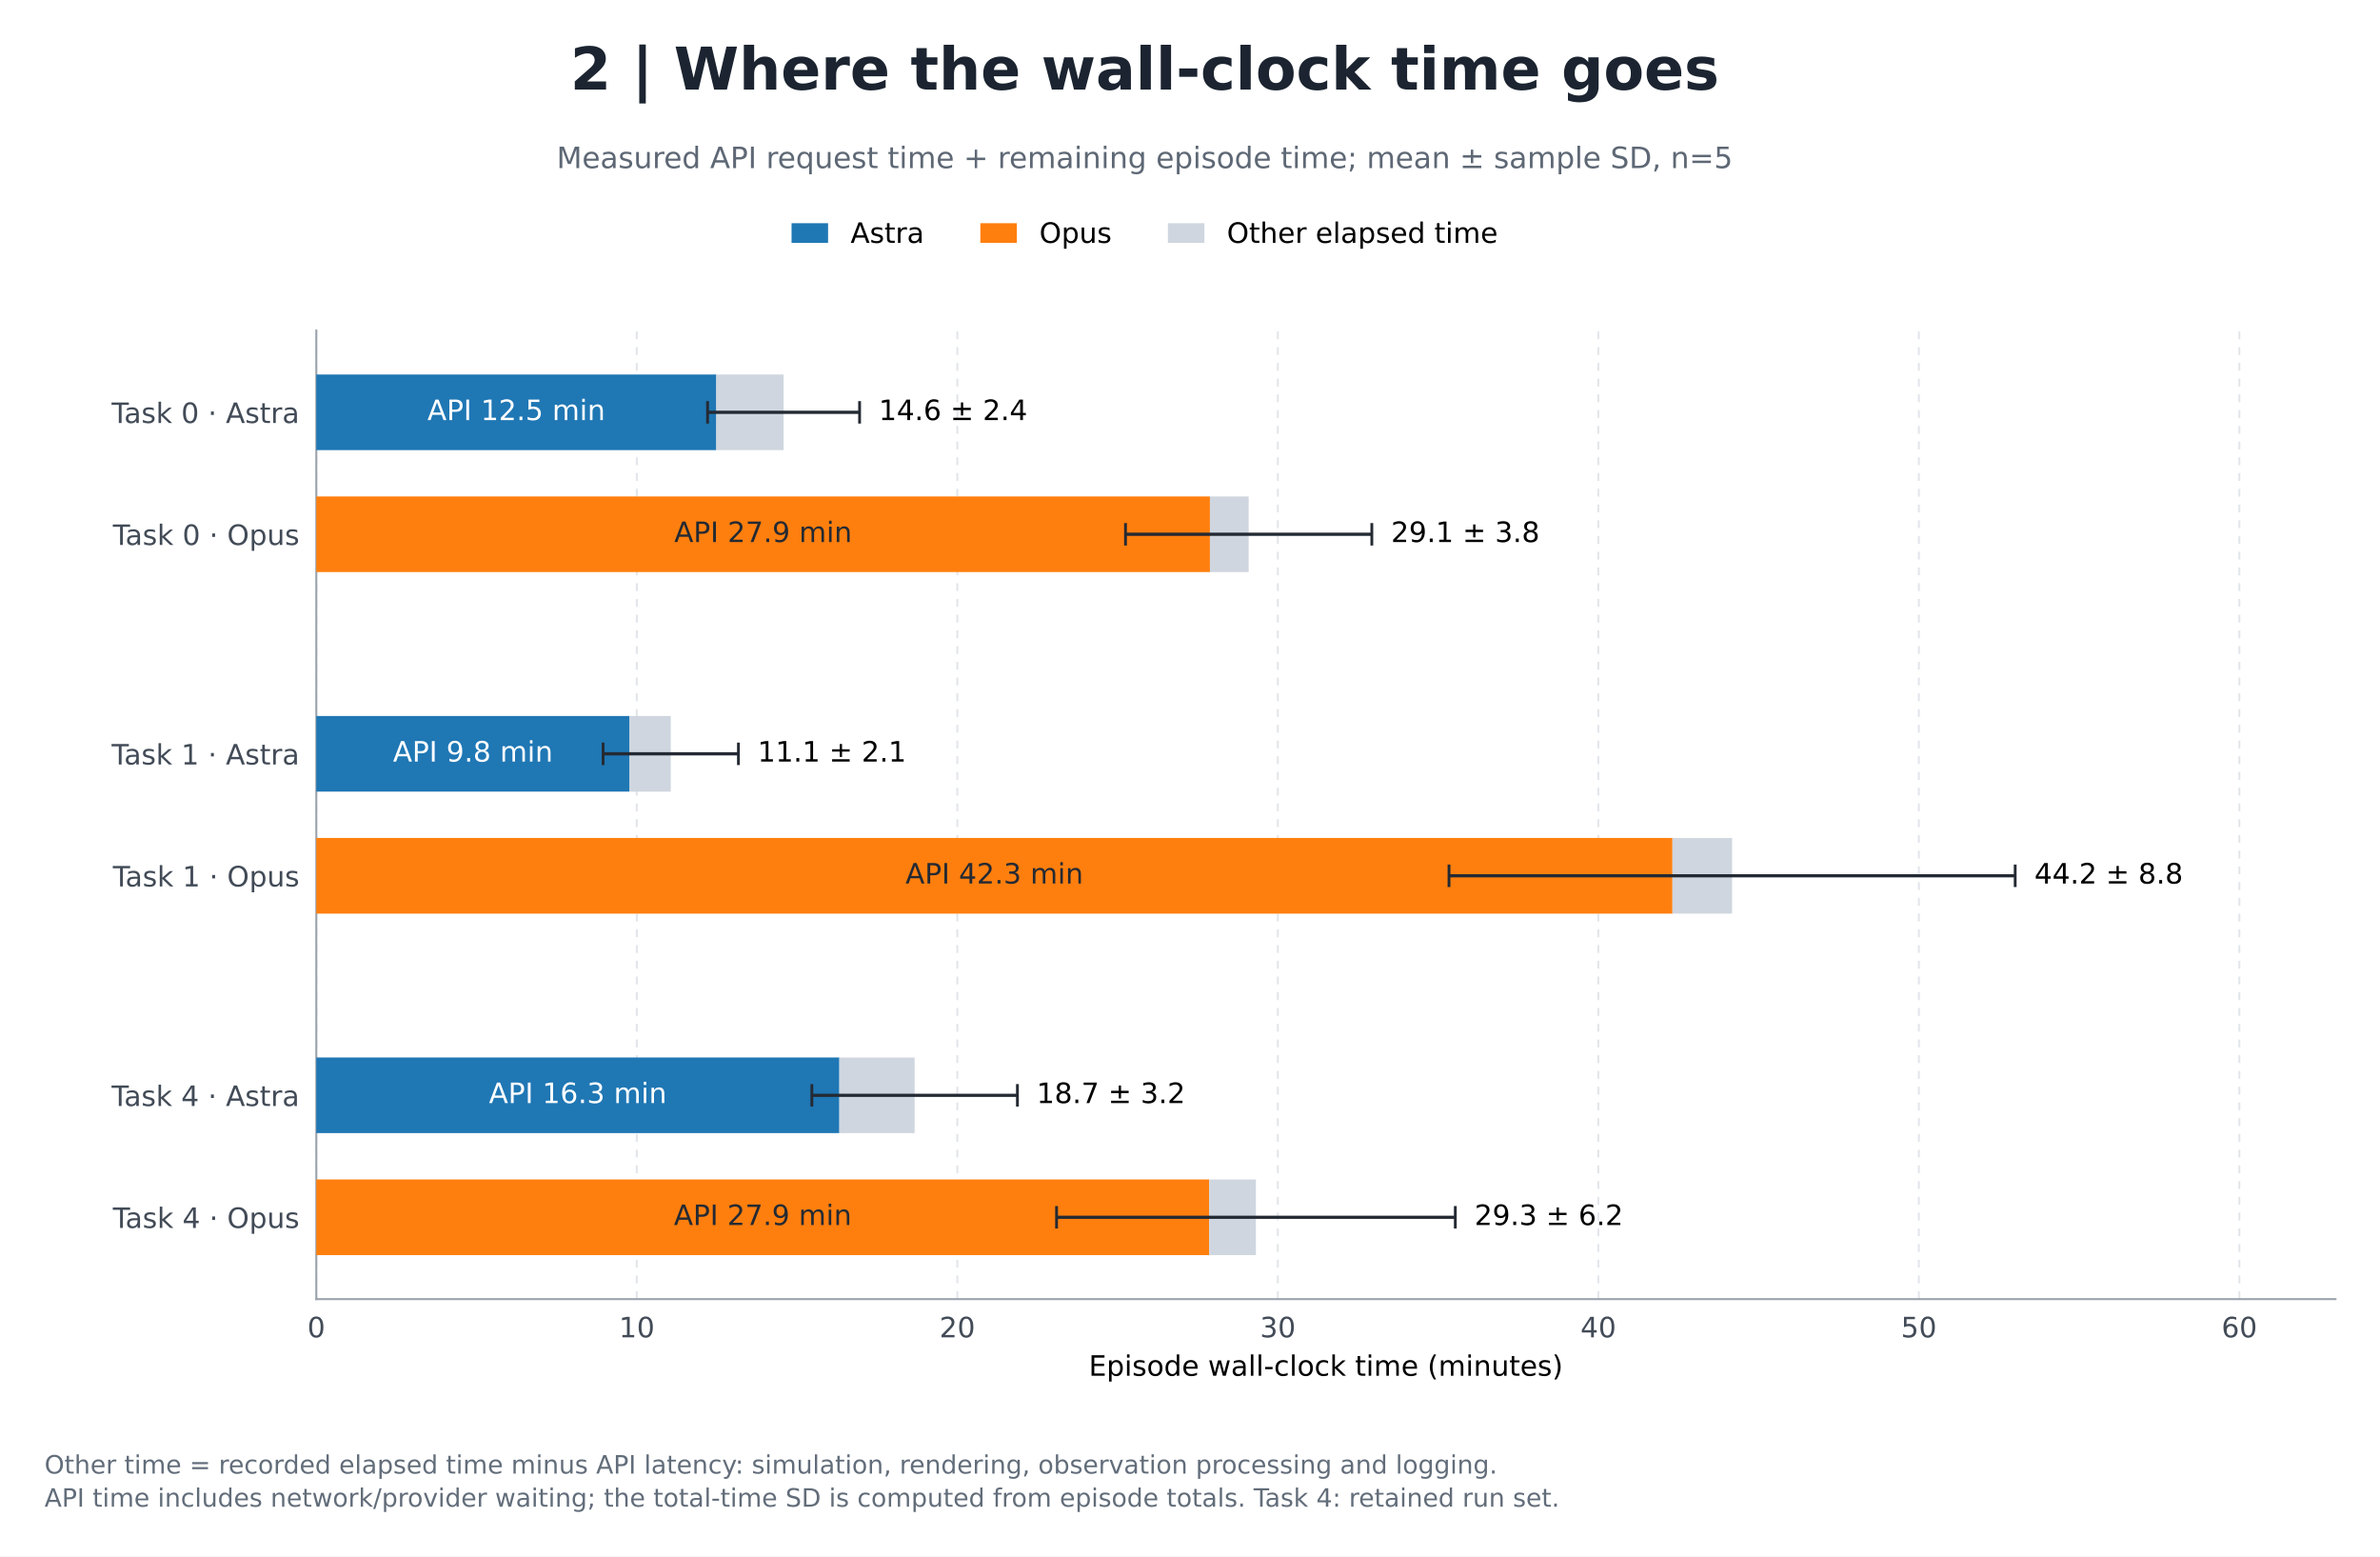
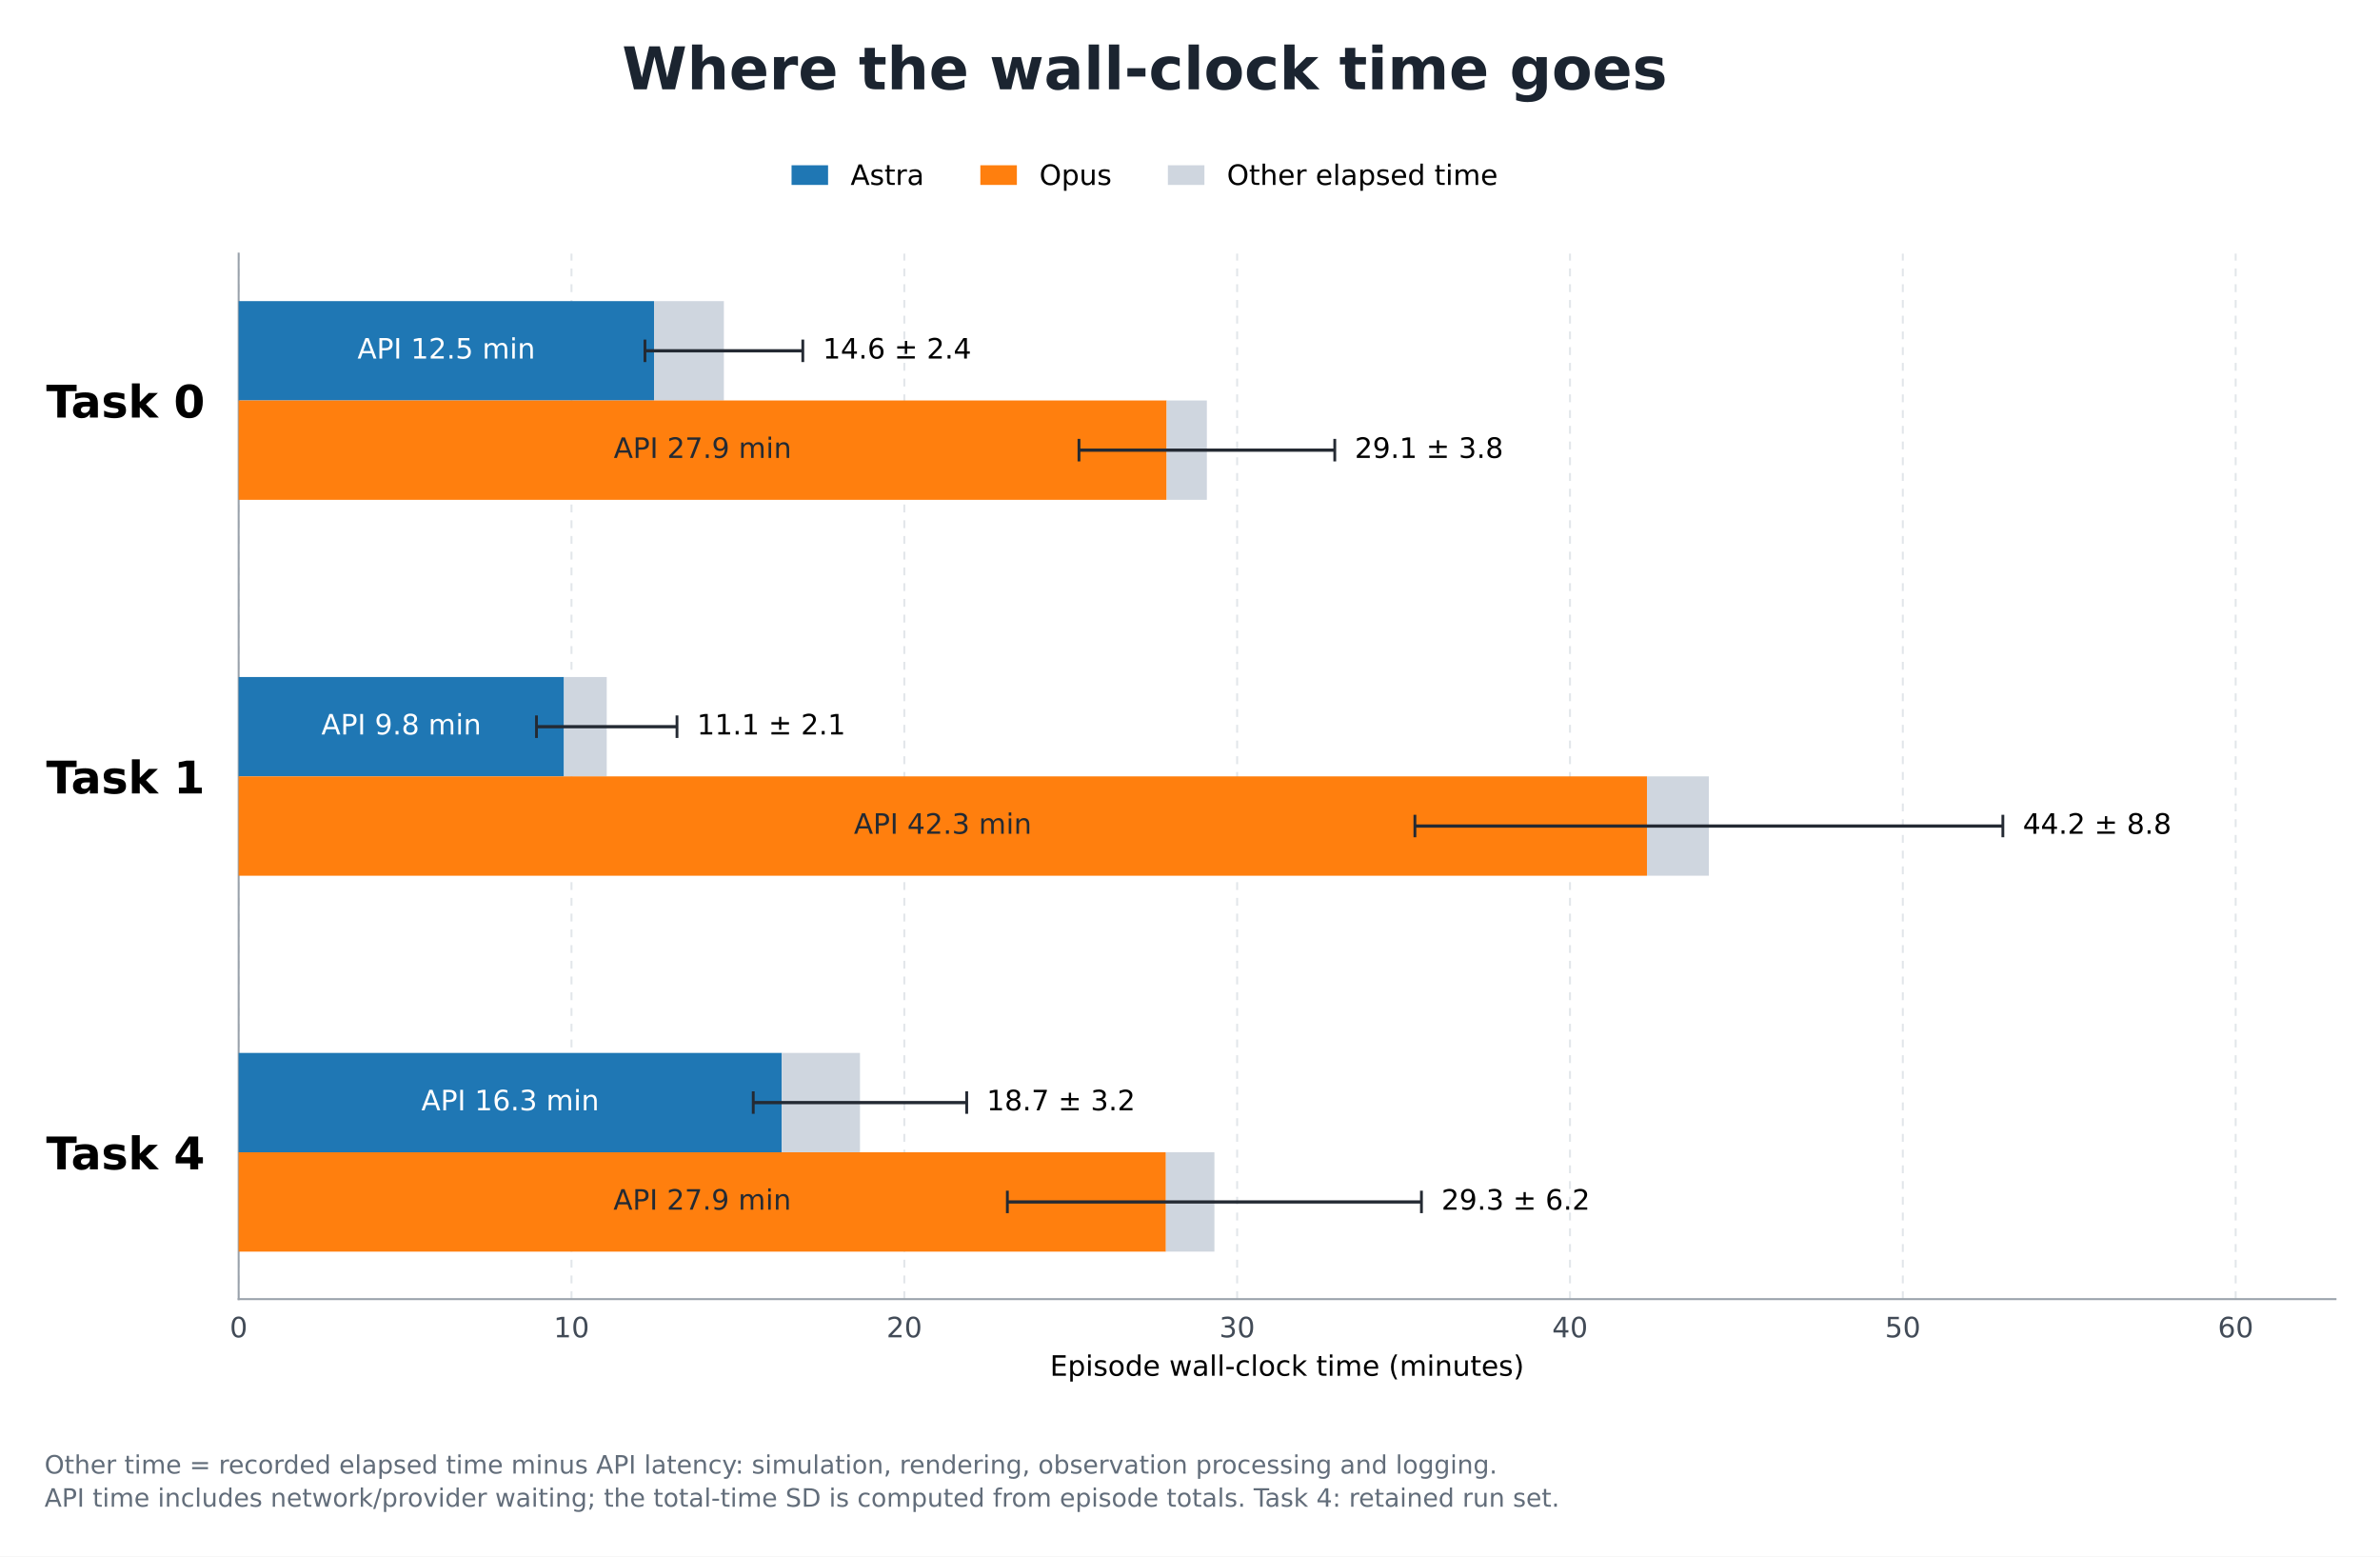
<svg xmlns="http://www.w3.org/2000/svg" xmlns:xlink="http://www.w3.org/1999/xlink" width="847.296pt" height="553.939pt" viewBox="0 0 847.296 553.939" version="1.1">
  <defs>
    <style type="text/css">*{stroke-linejoin: round; stroke-linecap: butt}</style>
  </defs>
  <g id="figure_1">
    <g id="patch_1">
-       <path d="M 0 553.939  L 847.296 553.939  L 847.296 0  L 0 0  z " style="fill: #ffffff" />
+       <path d="M 0 553.939 L 847.296 553.939 L 847.296 0 L 0 0 z " style="fill: #ffffff" />
    </g>
    <g id="axes_1">
      <g id="patch_2">
-         <path d="M 112.608 462.355  L 831.456 462.355  L 831.456 117.619  L 112.608 117.619  z " style="fill: #ffffff" />
+         <path d="M 84.96 462.355 L 831.456 462.355 L 831.456 90.259 L 84.96 90.259 z " style="fill: #ffffff" />
      </g>
      <g id="matplotlib.axis_1">
        <g id="xtick_1">
          <g id="line2d_1">
-             <path d="M 112.608 462.355  L 112.608 117.619  " clip-path="url(#p3dbb428a9f)" style="fill: none; stroke-dasharray: 2.8,2.8; stroke-dashoffset: 0; stroke: #e2e6ea; stroke-width: 0.7" />
+             <path d="M 84.96 462.355 L 84.96 90.259 " clip-path="url(#pb395e98ba4)" style="fill: none; stroke-dasharray: 2.8,2.8; stroke-dashoffset: 0; stroke: #e2e6ea; stroke-width: 0.7" />
          </g>
          <g id="line2d_2" />
          <g id="text_1">
-             <text style="fill: #424b57; font: 10px 'DejaVu Sans'; text-anchor: middle" x="112.608" y="475.954" transform="rotate(-0, 112.608, 475.9536)">0</text>
+             <text style="fill: #424b57; font: 10px 'DejaVu Sans'; text-anchor: middle" x="84.96" y="475.954" transform="rotate(-0, 84.96, 475.9536)">0</text>
          </g>
        </g>
        <g id="xtick_2">
          <g id="line2d_3">
-             <path d="M 226.711 462.355  L 226.711 117.619  " clip-path="url(#p3dbb428a9f)" style="fill: none; stroke-dasharray: 2.8,2.8; stroke-dashoffset: 0; stroke: #e2e6ea; stroke-width: 0.7" />
+             <path d="M 203.451 462.355 L 203.451 90.259 " clip-path="url(#pb395e98ba4)" style="fill: none; stroke-dasharray: 2.8,2.8; stroke-dashoffset: 0; stroke: #e2e6ea; stroke-width: 0.7" />
          </g>
          <g id="line2d_4" />
          <g id="text_2">
-             <text style="fill: #424b57; font: 10px 'DejaVu Sans'; text-anchor: middle" x="226.711" y="475.954" transform="rotate(-0, 226.7109, 475.9536)">10</text>
+             <text style="fill: #424b57; font: 10px 'DejaVu Sans'; text-anchor: middle" x="203.451" y="475.954" transform="rotate(-0, 203.4514, 475.9536)">10</text>
          </g>
        </g>
        <g id="xtick_3">
          <g id="line2d_5">
-             <path d="M 340.814 462.355  L 340.814 117.619  " clip-path="url(#p3dbb428a9f)" style="fill: none; stroke-dasharray: 2.8,2.8; stroke-dashoffset: 0; stroke: #e2e6ea; stroke-width: 0.7" />
+             <path d="M 321.943 462.355 L 321.943 90.259 " clip-path="url(#pb395e98ba4)" style="fill: none; stroke-dasharray: 2.8,2.8; stroke-dashoffset: 0; stroke: #e2e6ea; stroke-width: 0.7" />
          </g>
          <g id="line2d_6" />
          <g id="text_3">
-             <text style="fill: #424b57; font: 10px 'DejaVu Sans'; text-anchor: middle" x="340.814" y="475.954" transform="rotate(-0, 340.8137, 475.9536)">20</text>
+             <text style="fill: #424b57; font: 10px 'DejaVu Sans'; text-anchor: middle" x="321.943" y="475.954" transform="rotate(-0, 321.9429, 475.9536)">20</text>
          </g>
        </g>
        <g id="xtick_4">
          <g id="line2d_7">
-             <path d="M 454.917 462.355  L 454.917 117.619  " clip-path="url(#p3dbb428a9f)" style="fill: none; stroke-dasharray: 2.8,2.8; stroke-dashoffset: 0; stroke: #e2e6ea; stroke-width: 0.7" />
+             <path d="M 440.434 462.355 L 440.434 90.259 " clip-path="url(#pb395e98ba4)" style="fill: none; stroke-dasharray: 2.8,2.8; stroke-dashoffset: 0; stroke: #e2e6ea; stroke-width: 0.7" />
          </g>
          <g id="line2d_8" />
          <g id="text_4">
-             <text style="fill: #424b57; font: 10px 'DejaVu Sans'; text-anchor: middle" x="454.917" y="475.954" transform="rotate(-0, 454.9166, 475.9536)">30</text>
+             <text style="fill: #424b57; font: 10px 'DejaVu Sans'; text-anchor: middle" x="440.434" y="475.954" transform="rotate(-0, 440.4343, 475.9536)">30</text>
          </g>
        </g>
        <g id="xtick_5">
          <g id="line2d_9">
-             <path d="M 569.019 462.355  L 569.019 117.619  " clip-path="url(#p3dbb428a9f)" style="fill: none; stroke-dasharray: 2.8,2.8; stroke-dashoffset: 0; stroke: #e2e6ea; stroke-width: 0.7" />
+             <path d="M 558.926 462.355 L 558.926 90.259 " clip-path="url(#pb395e98ba4)" style="fill: none; stroke-dasharray: 2.8,2.8; stroke-dashoffset: 0; stroke: #e2e6ea; stroke-width: 0.7" />
          </g>
          <g id="line2d_10" />
          <g id="text_5">
-             <text style="fill: #424b57; font: 10px 'DejaVu Sans'; text-anchor: middle" x="569.019" y="475.954" transform="rotate(-0, 569.0194, 475.9536)">40</text>
+             <text style="fill: #424b57; font: 10px 'DejaVu Sans'; text-anchor: middle" x="558.926" y="475.954" transform="rotate(-0, 558.9257, 475.9536)">40</text>
          </g>
        </g>
        <g id="xtick_6">
          <g id="line2d_11">
-             <path d="M 683.122 462.355  L 683.122 117.619  " clip-path="url(#p3dbb428a9f)" style="fill: none; stroke-dasharray: 2.8,2.8; stroke-dashoffset: 0; stroke: #e2e6ea; stroke-width: 0.7" />
+             <path d="M 677.417 462.355 L 677.417 90.259 " clip-path="url(#pb395e98ba4)" style="fill: none; stroke-dasharray: 2.8,2.8; stroke-dashoffset: 0; stroke: #e2e6ea; stroke-width: 0.7" />
          </g>
          <g id="line2d_12" />
          <g id="text_6">
-             <text style="fill: #424b57; font: 10px 'DejaVu Sans'; text-anchor: middle" x="683.122" y="475.954" transform="rotate(-0, 683.1223, 475.9536)">50</text>
+             <text style="fill: #424b57; font: 10px 'DejaVu Sans'; text-anchor: middle" x="677.417" y="475.954" transform="rotate(-0, 677.4171, 475.9536)">50</text>
          </g>
        </g>
        <g id="xtick_7">
          <g id="line2d_13">
-             <path d="M 797.225 462.355  L 797.225 117.619  " clip-path="url(#p3dbb428a9f)" style="fill: none; stroke-dasharray: 2.8,2.8; stroke-dashoffset: 0; stroke: #e2e6ea; stroke-width: 0.7" />
+             <path d="M 795.909 462.355 L 795.909 90.259 " clip-path="url(#pb395e98ba4)" style="fill: none; stroke-dasharray: 2.8,2.8; stroke-dashoffset: 0; stroke: #e2e6ea; stroke-width: 0.7" />
          </g>
          <g id="line2d_14" />
          <g id="text_7">
-             <text style="fill: #424b57; font: 10px 'DejaVu Sans'; text-anchor: middle" x="797.225" y="475.954" transform="rotate(-0, 797.2251, 475.9536)">60</text>
+             <text style="fill: #424b57; font: 10px 'DejaVu Sans'; text-anchor: middle" x="795.909" y="475.954" transform="rotate(-0, 795.9086, 475.9536)">60</text>
          </g>
        </g>
        <g id="text_8">
-           <text style="font: 10px 'DejaVu Sans'; text-anchor: middle" x="472.032" y="489.632" transform="rotate(-0, 472.032, 489.6318)">Episode wall-clock time (minutes)</text>
+           <text style="font: 10px 'DejaVu Sans'; text-anchor: middle" x="458.208" y="489.632" transform="rotate(-0, 458.208, 489.6318)">Episode wall-clock time (minutes)</text>
        </g>
      </g>
      <g id="matplotlib.axis_2">
        <g id="ytick_1">
          <g id="line2d_15" />
          <g id="text_9">
-             <text style="fill: #424b57; font: 10px 'DejaVu Sans'; text-anchor: end" x="106.608" y="150.544" transform="rotate(-0, 106.608, 150.5443)">Task 0  ·  Astra</text>
+             <text style="font: 600 16px 'DejaVu Sans'; text-anchor: end" x="72.96" y="148.607" transform="rotate(-0, 72.96, 148.6072)">Task 0</text>
          </g>
        </g>
        <g id="ytick_2">
          <g id="line2d_16" />
          <g id="text_10">
-             <text style="fill: #424b57; font: 10px 'DejaVu Sans'; text-anchor: end" x="106.608" y="193.951" transform="rotate(-0, 106.608, 193.951)">Task 0  ·  Opus</text>
+             <text style="font: 600 16px 'DejaVu Sans'; text-anchor: end" x="72.96" y="282.386" transform="rotate(-0, 72.96, 282.3859)">Task 1</text>
          </g>
        </g>
        <g id="ytick_3">
          <g id="line2d_17" />
          <g id="text_11">
-             <text style="fill: #424b57; font: 10px 'DejaVu Sans'; text-anchor: end" x="106.608" y="272.083" transform="rotate(-0, 106.608, 272.0831)">Task 1  ·  Astra</text>
-           </g>
-         </g>
-         <g id="ytick_4">
-           <g id="line2d_18" />
-           <g id="text_12">
-             <text style="fill: #424b57; font: 10px 'DejaVu Sans'; text-anchor: end" x="106.608" y="315.49" transform="rotate(-0, 106.608, 315.4898)">Task 1  ·  Opus</text>
-           </g>
-         </g>
-         <g id="ytick_5">
-           <g id="line2d_19" />
-           <g id="text_13">
-             <text style="fill: #424b57; font: 10px 'DejaVu Sans'; text-anchor: end" x="106.608" y="393.622" transform="rotate(-0, 106.608, 393.6218)">Task 4  ·  Astra</text>
-           </g>
-         </g>
-         <g id="ytick_6">
-           <g id="line2d_20" />
-           <g id="text_14">
-             <text style="fill: #424b57; font: 10px 'DejaVu Sans'; text-anchor: end" x="106.608" y="437.029" transform="rotate(-0, 106.608, 437.0285)">Task 4  ·  Opus</text>
+             <text style="font: 600 16px 'DejaVu Sans'; text-anchor: end" x="72.96" y="416.165" transform="rotate(-0, 72.96, 416.1647)">Task 4</text>
          </g>
        </g>
      </g>
      <g id="patch_3">
-         <path d="M 112.608 462.355  L 112.608 117.619  " style="fill: none; stroke: #9aa2ab; stroke-width: 0.7; stroke-linejoin: miter; stroke-linecap: square" />
+         <path d="M 84.96 462.355 L 84.96 90.259 " style="fill: none; stroke: #9aa2ab; stroke-width: 0.7; stroke-linejoin: miter; stroke-linecap: square" />
      </g>
      <g id="patch_4">
-         <path d="M 112.608 462.355  L 831.456 462.355  " style="fill: none; stroke: #9aa2ab; stroke-width: 0.7; stroke-linejoin: miter; stroke-linecap: square" />
+         <path d="M 84.96 462.355 L 831.456 462.355 " style="fill: none; stroke: #9aa2ab; stroke-width: 0.7; stroke-linejoin: miter; stroke-linecap: square" />
      </g>
      <g id="patch_5">
-         <path d="M 112.608 133.289  L 255.015 133.289  L 255.015 160.201  L 112.608 160.201  z " clip-path="url(#p3dbb428a9f)" style="fill: #1f77b4" />
+         <path d="M 84.96 107.173 L 232.844 107.173 L 232.844 142.528 L 84.96 142.528 z " clip-path="url(#pb395e98ba4)" style="fill: #1f77b4" />
      </g>
      <g id="patch_6">
-         <path d="M 255.015 133.289  L 278.958 133.289  L 278.958 160.201  L 255.015 160.201  z " clip-path="url(#p3dbb428a9f)" style="fill: #cfd6df" />
+         <path d="M 232.844 107.173 L 257.708 107.173 L 257.708 142.528 L 232.844 142.528 z " clip-path="url(#pb395e98ba4)" style="fill: #cfd6df" />
+       </g>
+       <g id="text_12">
+         <text style="fill: #ffffff; font: 10px 'DejaVu Sans'; text-anchor: middle" x="158.902" y="127.61" transform="rotate(-0, 158.9021, 127.6099)">API 12.5 min</text>
+       </g>
+       <g id="text_13">
+         <text style="font: 10px 'DejaVu Sans'; text-anchor: start" x="292.916" y="127.61" transform="rotate(-0, 292.9161, 127.6099)">14.6 ± 2.4</text>
+       </g>
+       <g id="patch_7">
+         <path d="M 84.96 142.528 L 415.336 142.528 L 415.336 177.884 L 84.96 177.884 z " clip-path="url(#pb395e98ba4)" style="fill: #ff7f0e" />
+       </g>
+       <g id="patch_8">
+         <path d="M 415.336 142.528 L 429.655 142.528 L 429.655 177.884 L 415.336 177.884 z " clip-path="url(#pb395e98ba4)" style="fill: #cfd6df" />
+       </g>
+       <g id="text_14">
+         <text style="fill: #242a33; font: 10px 'DejaVu Sans'; text-anchor: middle" x="250.148" y="162.966" transform="rotate(-0, 250.1482, 162.9657)">API 27.9 min</text>
      </g>
      <g id="text_15">
-         <text style="fill: #ffffff; font: 10px 'DejaVu Sans'; text-anchor: middle" x="183.811" y="149.504" transform="rotate(-0, 183.8115, 149.5045)">API 12.5 min</text>
+         <text style="font: 10px 'DejaVu Sans'; text-anchor: start" x="482.295" y="162.966" transform="rotate(-0, 482.2952, 162.9657)">29.1 ± 3.8</text>
+       </g>
+       <g id="patch_9">
+         <path d="M 84.96 240.951 L 200.779 240.951 L 200.779 276.307 L 84.96 276.307 z " clip-path="url(#pb395e98ba4)" style="fill: #1f77b4" />
+       </g>
+       <g id="patch_10">
+         <path d="M 200.779 240.951 L 216.002 240.951 L 216.002 276.307 L 200.779 276.307 z " clip-path="url(#pb395e98ba4)" style="fill: #cfd6df" />
      </g>
      <g id="text_16">
-         <text style="font: 10px 'DejaVu Sans'; text-anchor: start" x="312.862" y="149.504" transform="rotate(-0, 312.862, 149.5045)">14.6 ± 2.4</text>
-       </g>
-       <g id="patch_7">
-         <path d="M 112.608 176.696  L 430.748 176.696  L 430.748 203.608  L 112.608 203.608  z " clip-path="url(#p3dbb428a9f)" style="fill: #ff7f0e" />
-       </g>
-       <g id="patch_8">
-         <path d="M 430.748 176.696  L 444.536 176.696  L 444.536 203.608  L 430.748 203.608  z " clip-path="url(#p3dbb428a9f)" style="fill: #cfd6df" />
+         <text style="fill: #ffffff; font: 10px 'DejaVu Sans'; text-anchor: middle" x="142.87" y="261.389" transform="rotate(-0, 142.8697, 261.3887)">API 9.8 min</text>
      </g>
      <g id="text_17">
-         <text style="fill: #242a33; font: 10px 'DejaVu Sans'; text-anchor: middle" x="271.678" y="192.911" transform="rotate(-0, 271.6781, 192.9112)">API 27.9 min</text>
+         <text style="font: 10px 'DejaVu Sans'; text-anchor: start" x="248.126" y="261.389" transform="rotate(-0, 248.1257, 261.3887)">11.1 ± 2.1</text>
+       </g>
+       <g id="patch_11">
+         <path d="M 84.96 276.307 L 586.327 276.307 L 586.327 311.663 L 84.96 311.663 z " clip-path="url(#pb395e98ba4)" style="fill: #ff7f0e" />
+       </g>
+       <g id="patch_12">
+         <path d="M 586.327 276.307 L 608.376 276.307 L 608.376 311.663 L 586.327 311.663 z " clip-path="url(#pb395e98ba4)" style="fill: #cfd6df" />
      </g>
      <g id="text_18">
-         <text style="font: 10px 'DejaVu Sans'; text-anchor: start" x="495.227" y="192.911" transform="rotate(-0, 495.2271, 192.9112)">29.1 ± 3.8</text>
-       </g>
-       <g id="patch_9">
-         <path d="M 112.608 254.828  L 224.138 254.828  L 224.138 281.74  L 112.608 281.74  z " clip-path="url(#p3dbb428a9f)" style="fill: #1f77b4" />
-       </g>
-       <g id="patch_10">
-         <path d="M 224.138 254.828  L 238.797 254.828  L 238.797 281.74  L 224.138 281.74  z " clip-path="url(#p3dbb428a9f)" style="fill: #cfd6df" />
+         <text style="fill: #242a33; font: 10px 'DejaVu Sans'; text-anchor: middle" x="335.644" y="296.744" transform="rotate(-0, 335.6437, 296.7445)">API 42.3 min</text>
      </g>
      <g id="text_19">
-         <text style="fill: #ffffff; font: 10px 'DejaVu Sans'; text-anchor: middle" x="168.373" y="271.043" transform="rotate(-0, 168.3729, 271.0432)">API 9.8 min</text>
+         <text style="font: 10px 'DejaVu Sans'; text-anchor: start" x="720.143" y="296.744" transform="rotate(-0, 720.1428, 296.7445)">44.2 ± 8.8</text>
+       </g>
+       <g id="patch_13">
+         <path d="M 84.96 374.73 L 278.332 374.73 L 278.332 410.086 L 84.96 410.086 z " clip-path="url(#pb395e98ba4)" style="fill: #1f77b4" />
+       </g>
+       <g id="patch_14">
+         <path d="M 278.332 374.73 L 306.16 374.73 L 306.16 410.086 L 278.332 410.086 z " clip-path="url(#pb395e98ba4)" style="fill: #cfd6df" />
      </g>
      <g id="text_20">
-         <text style="font: 10px 'DejaVu Sans'; text-anchor: start" x="269.731" y="271.043" transform="rotate(-0, 269.7305, 271.0432)">11.1 ± 2.1</text>
-       </g>
-       <g id="patch_11">
-         <path d="M 112.608 298.234  L 595.406 298.234  L 595.406 325.147  L 112.608 325.147  z " clip-path="url(#p3dbb428a9f)" style="fill: #ff7f0e" />
-       </g>
-       <g id="patch_12">
-         <path d="M 595.406 298.234  L 616.638 298.234  L 616.638 325.147  L 595.406 325.147  z " clip-path="url(#p3dbb428a9f)" style="fill: #cfd6df" />
+         <text style="fill: #ffffff; font: 10px 'DejaVu Sans'; text-anchor: middle" x="181.646" y="395.167" transform="rotate(-0, 181.6459, 395.1674)">API 16.3 min</text>
      </g>
      <g id="text_21">
-         <text style="fill: #242a33; font: 10px 'DejaVu Sans'; text-anchor: middle" x="354.007" y="314.45" transform="rotate(-0, 354.0071, 314.4499)">API 42.3 min</text>
+         <text style="font: 10px 'DejaVu Sans'; text-anchor: start" x="351.268" y="395.167" transform="rotate(-0, 351.2684, 395.1674)">18.7 ± 3.2</text>
+       </g>
+       <g id="patch_15">
+         <path d="M 84.96 410.086 L 415.073 410.086 L 415.073 445.442 L 84.96 445.442 z " clip-path="url(#pb395e98ba4)" style="fill: #ff7f0e" />
+       </g>
+       <g id="patch_16">
+         <path d="M 415.073 410.086 L 432.338 410.086 L 432.338 445.442 L 415.073 445.442 z " clip-path="url(#pb395e98ba4)" style="fill: #cfd6df" />
      </g>
      <g id="text_22">
-         <text style="font: 10px 'DejaVu Sans'; text-anchor: start" x="724.266" y="314.45" transform="rotate(-0, 724.2655, 314.4499)">44.2 ± 8.8</text>
-       </g>
-       <g id="patch_13">
-         <path d="M 112.608 376.367  L 298.818 376.367  L 298.818 403.279  L 112.608 403.279  z " clip-path="url(#p3dbb428a9f)" style="fill: #1f77b4" />
-       </g>
-       <g id="patch_14">
-         <path d="M 298.818 376.367  L 325.616 376.367  L 325.616 403.279  L 298.818 403.279  z " clip-path="url(#p3dbb428a9f)" style="fill: #cfd6df" />
+         <text style="fill: #242a33; font: 10px 'DejaVu Sans'; text-anchor: middle" x="250.016" y="430.523" transform="rotate(-0, 250.0164, 430.5232)">API 27.9 min</text>
      </g>
      <g id="text_23">
-         <text style="fill: #ffffff; font: 10px 'DejaVu Sans'; text-anchor: middle" x="205.713" y="392.582" transform="rotate(-0, 205.713, 392.582)">API 16.3 min</text>
-       </g>
-       <g id="text_24">
-         <text style="font: 10px 'DejaVu Sans'; text-anchor: start" x="369.053" y="392.582" transform="rotate(-0, 369.0531, 392.582)">18.7 ± 3.2</text>
-       </g>
-       <g id="patch_15">
-         <path d="M 112.608 419.773  L 430.494 419.773  L 430.494 446.685  L 112.608 446.685  z " clip-path="url(#p3dbb428a9f)" style="fill: #ff7f0e" />
-       </g>
-       <g id="patch_16">
-         <path d="M 430.494 419.773  L 447.12 419.773  L 447.12 446.685  L 430.494 446.685  z " clip-path="url(#p3dbb428a9f)" style="fill: #cfd6df" />
-       </g>
-       <g id="text_25">
-         <text style="fill: #242a33; font: 10px 'DejaVu Sans'; text-anchor: middle" x="271.551" y="435.989" transform="rotate(-0, 271.5512, 435.9887)">API 27.9 min</text>
-       </g>
-       <g id="text_26">
-         <text style="font: 10px 'DejaVu Sans'; text-anchor: start" x="524.944" y="435.989" transform="rotate(-0, 524.9438, 435.9887)">29.3 ± 6.2</text>
+         <text style="font: 10px 'DejaVu Sans'; text-anchor: start" x="513.155" y="430.523" transform="rotate(-0, 513.1548, 430.5232)">29.3 ± 6.2</text>
      </g>
      <g id="LineCollection_1">
-         <path d="M 251.9 146.745  L 306.016 146.745  " clip-path="url(#p3dbb428a9f)" style="fill: none; stroke: #242a33; stroke-width: 1.15" />
+         <path d="M 229.609 124.851 L 285.807 124.851 " clip-path="url(#pb395e98ba4)" style="fill: none; stroke: #242a33; stroke-width: 1.15" />
+       </g>
+       <g id="line2d_18">
+         <defs>
+           <path id="m1d6c6a6ecc" d="M 0 4 L 0 -4 " style="stroke: #242a33" />
+         </defs>
+         <g clip-path="url(#pb395e98ba4)">
+           <use xlink:href="#m1d6c6a6ecc" x="229.609" y="124.851" style="fill: #242a33; stroke: #242a33" />
+         </g>
+       </g>
+       <g id="line2d_19">
+         <g clip-path="url(#pb395e98ba4)">
+           <use xlink:href="#m1d6c6a6ecc" x="285.807" y="124.851" style="fill: #242a33; stroke: #242a33" />
+         </g>
+       </g>
+       <g id="LineCollection_2">
+         <path d="M 384.124 160.206 L 475.186 160.206 " clip-path="url(#pb395e98ba4)" style="fill: none; stroke: #242a33; stroke-width: 1.15" />
+       </g>
+       <g id="line2d_20">
+         <g clip-path="url(#pb395e98ba4)">
+           <use xlink:href="#m1d6c6a6ecc" x="384.124" y="160.206" style="fill: #242a33; stroke: #242a33" />
+         </g>
      </g>
      <g id="line2d_21">
-         <defs>
-           <path id="m28ed27edf3" d="M 0 4  L 0 -4  " style="stroke: #242a33" />
-         </defs>
-         <g clip-path="url(#p3dbb428a9f)">
-           <use xlink:href="#m28ed27edf3" x="251.9" y="146.745" style="fill: #242a33; stroke: #242a33" />
-         </g>
+         <g clip-path="url(#pb395e98ba4)">
+           <use xlink:href="#m1d6c6a6ecc" x="475.186" y="160.206" style="fill: #242a33; stroke: #242a33" />
+         </g>
+       </g>
+       <g id="LineCollection_3">
+         <path d="M 190.988 258.629 L 241.016 258.629 " clip-path="url(#pb395e98ba4)" style="fill: none; stroke: #242a33; stroke-width: 1.15" />
      </g>
      <g id="line2d_22">
-         <g clip-path="url(#p3dbb428a9f)">
-           <use xlink:href="#m28ed27edf3" x="306.016" y="146.745" style="fill: #242a33; stroke: #242a33" />
-         </g>
-       </g>
-       <g id="LineCollection_2">
-         <path d="M 400.692 190.152  L 488.381 190.152  " clip-path="url(#p3dbb428a9f)" style="fill: none; stroke: #242a33; stroke-width: 1.15" />
+         <g clip-path="url(#pb395e98ba4)">
+           <use xlink:href="#m1d6c6a6ecc" x="190.988" y="258.629" style="fill: #242a33; stroke: #242a33" />
+         </g>
      </g>
      <g id="line2d_23">
-         <g clip-path="url(#p3dbb428a9f)">
-           <use xlink:href="#m28ed27edf3" x="400.692" y="190.152" style="fill: #242a33; stroke: #242a33" />
-         </g>
+         <g clip-path="url(#pb395e98ba4)">
+           <use xlink:href="#m1d6c6a6ecc" x="241.016" y="258.629" style="fill: #242a33; stroke: #242a33" />
+         </g>
+       </g>
+       <g id="LineCollection_4">
+         <path d="M 503.718 293.985 L 713.033 293.985 " clip-path="url(#pb395e98ba4)" style="fill: none; stroke: #242a33; stroke-width: 1.15" />
      </g>
      <g id="line2d_24">
-         <g clip-path="url(#p3dbb428a9f)">
-           <use xlink:href="#m28ed27edf3" x="488.381" y="190.152" style="fill: #242a33; stroke: #242a33" />
-         </g>
-       </g>
-       <g id="LineCollection_3">
-         <path d="M 214.709 268.284  L 262.884 268.284  " clip-path="url(#p3dbb428a9f)" style="fill: none; stroke: #242a33; stroke-width: 1.15" />
+         <g clip-path="url(#pb395e98ba4)">
+           <use xlink:href="#m1d6c6a6ecc" x="503.718" y="293.985" style="fill: #242a33; stroke: #242a33" />
+         </g>
      </g>
      <g id="line2d_25">
-         <g clip-path="url(#p3dbb428a9f)">
-           <use xlink:href="#m28ed27edf3" x="214.709" y="268.284" style="fill: #242a33; stroke: #242a33" />
-         </g>
+         <g clip-path="url(#pb395e98ba4)">
+           <use xlink:href="#m1d6c6a6ecc" x="713.033" y="293.985" style="fill: #242a33; stroke: #242a33" />
+         </g>
+       </g>
+       <g id="LineCollection_5">
+         <path d="M 268.162 392.408 L 344.159 392.408 " clip-path="url(#pb395e98ba4)" style="fill: none; stroke: #242a33; stroke-width: 1.15" />
      </g>
      <g id="line2d_26">
-         <g clip-path="url(#p3dbb428a9f)">
-           <use xlink:href="#m28ed27edf3" x="262.884" y="268.284" style="fill: #242a33; stroke: #242a33" />
-         </g>
-       </g>
-       <g id="LineCollection_4">
-         <path d="M 515.856 311.691  L 717.419 311.691  " clip-path="url(#p3dbb428a9f)" style="fill: none; stroke: #242a33; stroke-width: 1.15" />
+         <g clip-path="url(#pb395e98ba4)">
+           <use xlink:href="#m1d6c6a6ecc" x="268.162" y="392.408" style="fill: #242a33; stroke: #242a33" />
+         </g>
      </g>
      <g id="line2d_27">
-         <g clip-path="url(#p3dbb428a9f)">
-           <use xlink:href="#m28ed27edf3" x="515.856" y="311.691" style="fill: #242a33; stroke: #242a33" />
-         </g>
+         <g clip-path="url(#pb395e98ba4)">
+           <use xlink:href="#m1d6c6a6ecc" x="344.159" y="392.408" style="fill: #242a33; stroke: #242a33" />
+         </g>
+       </g>
+       <g id="LineCollection_6">
+         <path d="M 358.63 427.764 L 506.045 427.764 " clip-path="url(#pb395e98ba4)" style="fill: none; stroke: #242a33; stroke-width: 1.15" />
      </g>
      <g id="line2d_28">
-         <g clip-path="url(#p3dbb428a9f)">
-           <use xlink:href="#m28ed27edf3" x="717.419" y="311.691" style="fill: #242a33; stroke: #242a33" />
-         </g>
-       </g>
-       <g id="LineCollection_5">
-         <path d="M 289.024 389.823  L 362.207 389.823  " clip-path="url(#p3dbb428a9f)" style="fill: none; stroke: #242a33; stroke-width: 1.15" />
+         <g clip-path="url(#pb395e98ba4)">
+           <use xlink:href="#m1d6c6a6ecc" x="358.63" y="427.764" style="fill: #242a33; stroke: #242a33" />
+         </g>
      </g>
      <g id="line2d_29">
-         <g clip-path="url(#p3dbb428a9f)">
-           <use xlink:href="#m28ed27edf3" x="289.024" y="389.823" style="fill: #242a33; stroke: #242a33" />
-         </g>
-       </g>
-       <g id="line2d_30">
-         <g clip-path="url(#p3dbb428a9f)">
-           <use xlink:href="#m28ed27edf3" x="362.207" y="389.823" style="fill: #242a33; stroke: #242a33" />
-         </g>
-       </g>
-       <g id="LineCollection_6">
-         <path d="M 376.142 433.229  L 518.098 433.229  " clip-path="url(#p3dbb428a9f)" style="fill: none; stroke: #242a33; stroke-width: 1.15" />
-       </g>
-       <g id="line2d_31">
-         <g clip-path="url(#p3dbb428a9f)">
-           <use xlink:href="#m28ed27edf3" x="376.142" y="433.229" style="fill: #242a33; stroke: #242a33" />
-         </g>
-       </g>
-       <g id="line2d_32">
-         <g clip-path="url(#p3dbb428a9f)">
-           <use xlink:href="#m28ed27edf3" x="518.098" y="433.229" style="fill: #242a33; stroke: #242a33" />
-         </g>
-       </g>
-     </g>
-     <g id="text_27">
-       <text style="fill: #1b2430; font: 600 21px 'DejaVu Sans'; text-anchor: middle" x="407.52" y="31.889" transform="rotate(-0, 407.52, 31.88859)">2 | Where the wall-clock time goes</text>
-     </g>
-     <g id="text_28">
-       <text style="fill: #5e6875; font: 10.5px 'DejaVu Sans'; text-anchor: middle" x="407.52" y="59.84" transform="rotate(-0, 407.52, 59.84)">Measured API request time + remaining episode time; mean ± sample SD, n=5</text>
-     </g>
-     <g id="text_29">
+         <g clip-path="url(#pb395e98ba4)">
+           <use xlink:href="#m1d6c6a6ecc" x="506.045" y="427.764" style="fill: #242a33; stroke: #242a33" />
+         </g>
+       </g>
+     </g>
+     <g id="text_24">
+       <text style="fill: #1b2430; font: 600 21px 'DejaVu Sans'; text-anchor: middle" x="407.52" y="31.797" transform="rotate(-0, 407.52, 31.79672)">Where the wall-clock time goes</text>
+     </g>
+     <g id="text_25">
      <text style="fill: #626d7a; font: 9px 'DejaVu Sans'" transform="translate(15.84 524.4395)">Other time = recorded elapsed time minus API latency: simulation, rendering, observation processing and logging.</text>
      <text style="fill: #626d7a; font: 9px 'DejaVu Sans'" transform="translate(15.84 536.2272)">API time includes network/provider waiting; the total-time SD is computed from episode totals. Task 4: retained run set.</text>
    </g>
    <g id="legend_1">
      <g id="patch_17">
-         <path d="M 281.801 86.438  L 294.801 86.438  L 294.801 79.438  L 281.801 79.438  z " style="fill: #1f77b4" />
-       </g>
-       <g id="text_30">
-         <text style="font: 10px 'DejaVu Sans'; text-anchor: start" x="302.801" y="86.438" transform="rotate(-0, 302.8012, 86.43844)">Astra</text>
+         <path d="M 281.801 65.818 L 294.801 65.818 L 294.801 58.818 L 281.801 58.818 z " style="fill: #1f77b4" />
+       </g>
+       <g id="text_26">
+         <text style="font: 10px 'DejaVu Sans'; text-anchor: start" x="302.801" y="65.818" transform="rotate(-0, 302.8012, 65.81764)">Astra</text>
      </g>
      <g id="patch_18">
-         <path d="M 349.011 86.438  L 362.011 86.438  L 362.011 79.438  L 349.011 79.438  z " style="fill: #ff7f0e" />
-       </g>
-       <g id="text_31">
-         <text style="font: 10px 'DejaVu Sans'; text-anchor: start" x="370.011" y="86.438" transform="rotate(-0, 370.0106, 86.43844)">Opus</text>
+         <path d="M 349.011 65.818 L 362.011 65.818 L 362.011 58.818 L 349.011 58.818 z " style="fill: #ff7f0e" />
+       </g>
+       <g id="text_27">
+         <text style="font: 10px 'DejaVu Sans'; text-anchor: start" x="370.011" y="65.818" transform="rotate(-0, 370.0106, 65.81764)">Opus</text>
      </g>
      <g id="patch_19">
-         <path d="M 415.778 86.438  L 428.778 86.438  L 428.778 79.438  L 415.778 79.438  z " style="fill: #cfd6df" />
-       </g>
-       <g id="text_32">
-         <text style="font: 10px 'DejaVu Sans'; text-anchor: start" x="436.778" y="86.438" transform="rotate(-0, 436.7778, 86.43844)">Other elapsed time</text>
+         <path d="M 415.778 65.818 L 428.778 65.818 L 428.778 58.818 L 415.778 58.818 z " style="fill: #cfd6df" />
+       </g>
+       <g id="text_28">
+         <text style="font: 10px 'DejaVu Sans'; text-anchor: start" x="436.778" y="65.818" transform="rotate(-0, 436.7778, 65.81764)">Other elapsed time</text>
      </g>
    </g>
  </g>
  <defs>
-     <clipPath id="p3dbb428a9f">
-       <rect x="112.608" y="117.619" width="718.848" height="344.736" />
+     <clipPath id="pb395e98ba4">
+       <rect x="84.96" y="90.259" width="746.496" height="372.096" />
    </clipPath>
  </defs>
</svg>
